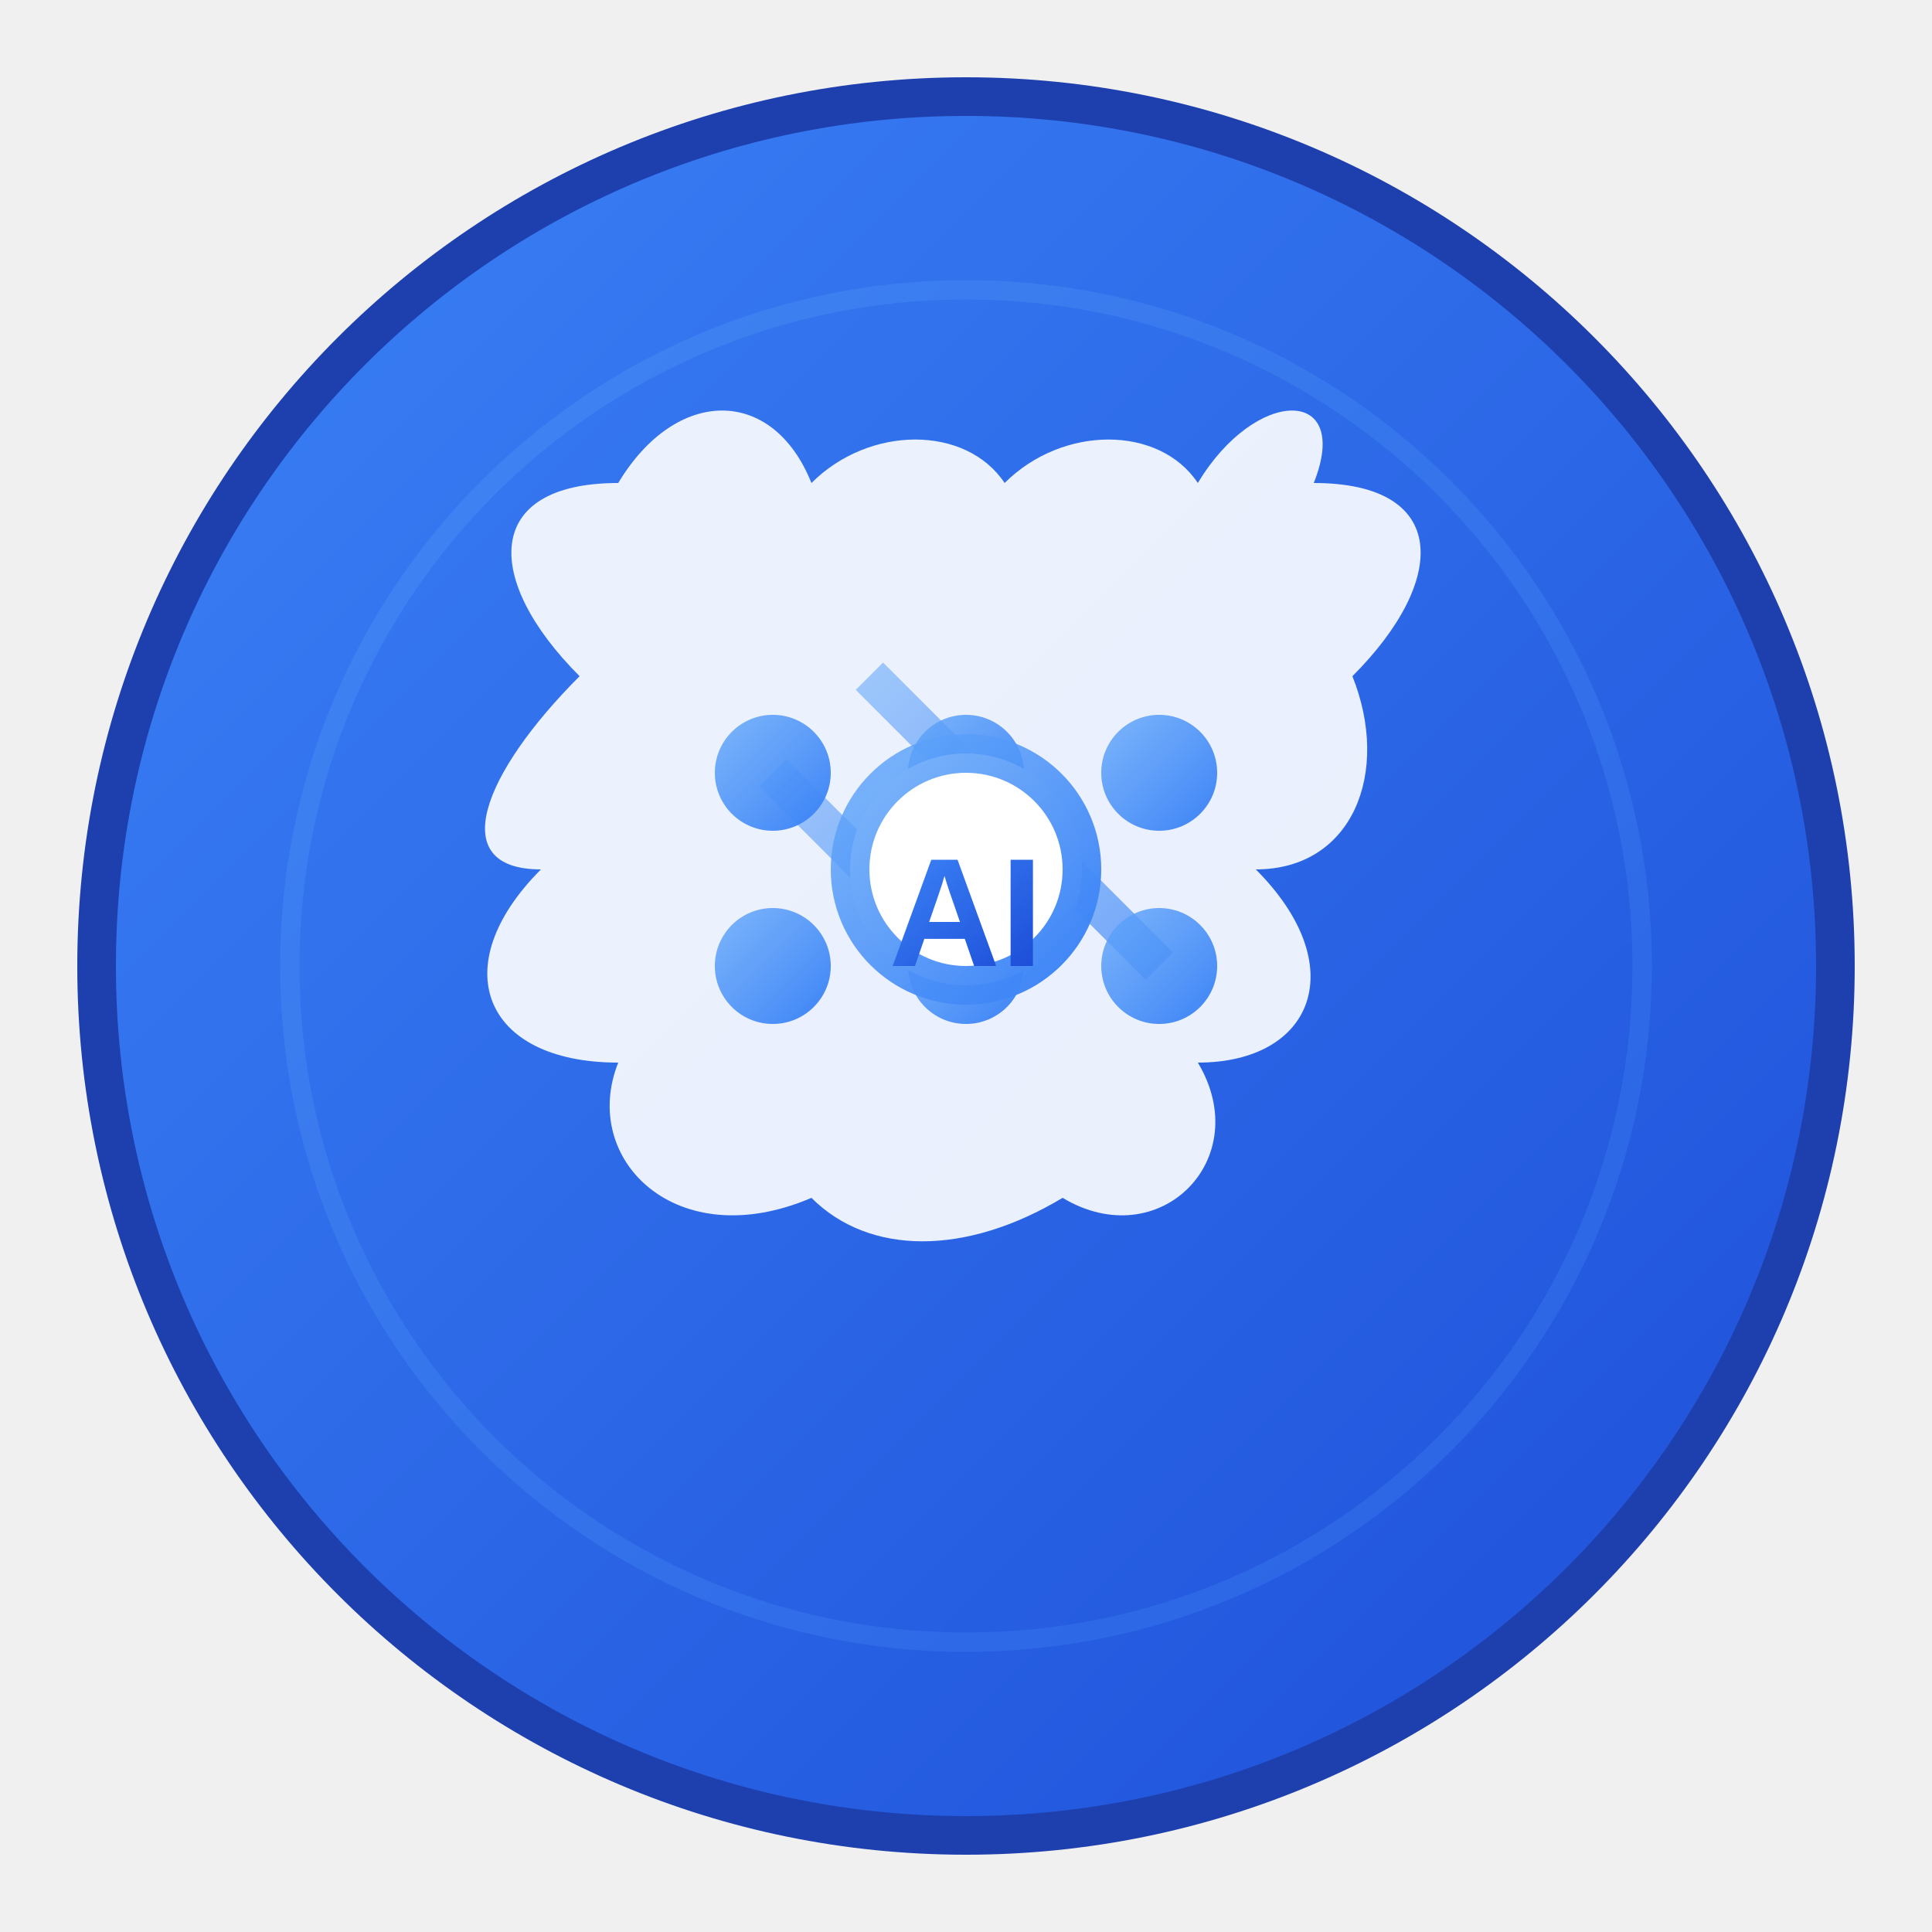
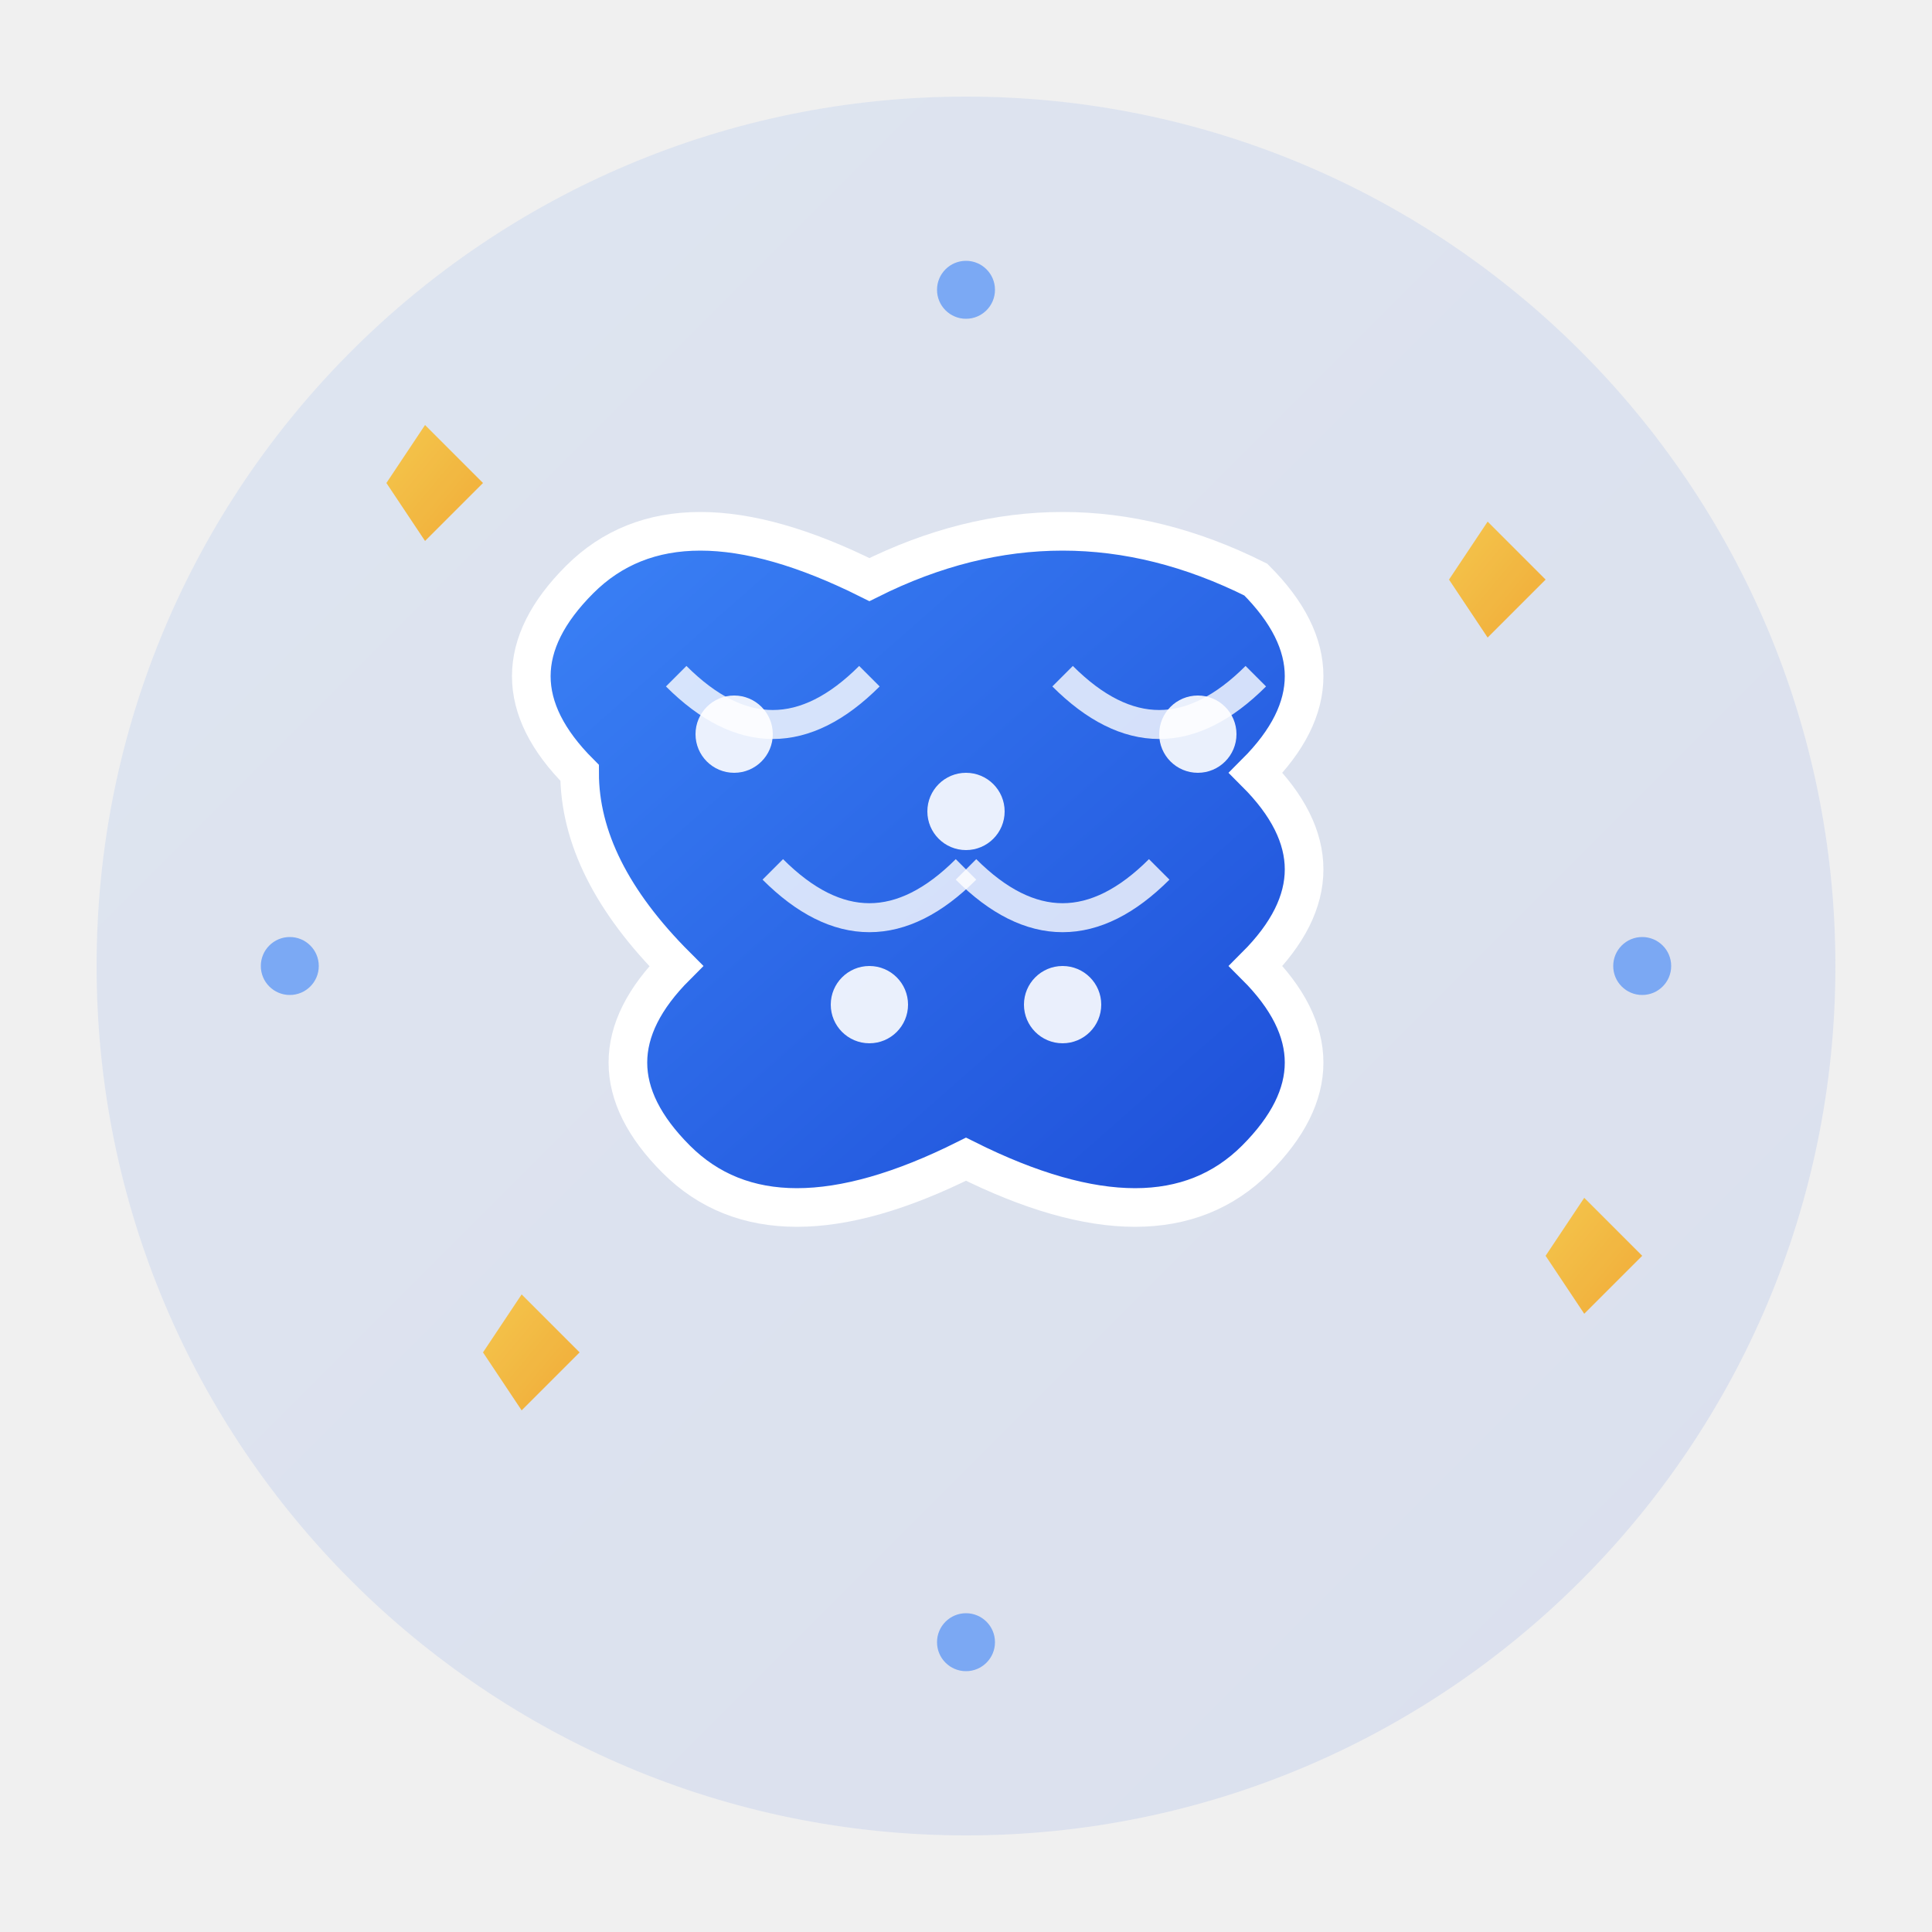
- <svg xmlns="http://www.w3.org/2000/svg" viewBox="0 0 100 100" width="100" height="100">
+ <svg xmlns="http://www.w3.org/2000/svg" viewBox="0 0 100 100">
  <defs>
    <linearGradient id="brainGradient" x1="0%" y1="0%" x2="100%" y2="100%">
      <stop offset="0%" style="stop-color:#3b82f6;stop-opacity:1" />
      <stop offset="100%" style="stop-color:#1d4ed8;stop-opacity:1" />
    </linearGradient>
-     <linearGradient id="circuitGradient" x1="0%" y1="0%" x2="100%" y2="100%">
-       <stop offset="0%" style="stop-color:#60a5fa;stop-opacity:0.8" />
-       <stop offset="100%" style="stop-color:#3b82f6;stop-opacity:1" />
+     <linearGradient id="sparkleGradient" x1="0%" y1="0%" x2="100%" y2="100%">
+       <stop offset="0%" style="stop-color:#fbbf24;stop-opacity:1" />
+       <stop offset="100%" style="stop-color:#f59e0b;stop-opacity:1" />
    </linearGradient>
  </defs>
-   <circle cx="50" cy="50" r="45" fill="url(#brainGradient)" stroke="#1e40af" stroke-width="2" />
-   <path d="M30 35 C25 30, 25 25, 32 25 C35 20, 40 20, 42 25 C45 22, 50 22, 52 25 C55 22, 60 22, 62 25 C65 20, 70 20, 68 25 C75 25, 75 30, 70 35 C72 40, 70 45, 65 45 C70 50, 68 55, 62 55 C65 60, 60 65, 55 62 C50 65, 45 65, 42 62 C35 65, 30 60, 32 55 C25 55, 23 50, 28 45 C23 45, 25 40, 30 35 Z" fill="white" opacity="0.9" />
-   <g stroke="url(#circuitGradient)" stroke-width="2" fill="none" opacity="0.7">
-     <line x1="35" y1="40" x2="45" y2="40" />
-     <line x1="55" y1="40" x2="65" y2="40" />
-     <line x1="35" y1="50" x2="45" y2="50" />
-     <line x1="55" y1="50" x2="65" y2="50" />
-     <line x1="40" y1="35" x2="40" y2="45" />
-     <line x1="50" y1="35" x2="50" y2="45" />
-     <line x1="60" y1="35" x2="60" y2="45" />
-     <line x1="40" y1="50" x2="40" y2="60" />
-     <line x1="50" y1="50" x2="50" y2="60" />
-     <line x1="60" y1="50" x2="60" y2="60" />
-     <line x1="40" y1="40" x2="50" y2="50" />
-     <line x1="50" y1="40" x2="60" y2="50" />
-     <line x1="45" y1="35" x2="55" y2="45" />
+   <circle cx="50" cy="50" r="45" fill="url(#brainGradient)" opacity="0.1" />
+   <path d="M30 40 Q25 35 30 30 Q35 25 45 30 Q55 25 65 30 Q70 35 65 40 Q70 45 65 50 Q70 55 65 60 Q60 65 50 60 Q40 65 35 60 Q30 55 35 50 Q30 45 30 40 Z" fill="url(#brainGradient)" stroke="white" stroke-width="2" />
+   <path d="M35 35 Q40 40 45 35" fill="none" stroke="white" stroke-width="1.5" opacity="0.8" />
+   <path d="M55 35 Q60 40 65 35" fill="none" stroke="white" stroke-width="1.5" opacity="0.8" />
+   <path d="M40 45 Q45 50 50 45" fill="none" stroke="white" stroke-width="1.5" opacity="0.8" />
+   <path d="M50 45 Q55 50 60 45" fill="none" stroke="white" stroke-width="1.5" opacity="0.8" />
+   <circle cx="38" cy="38" r="2" fill="white" opacity="0.9" />
+   <circle cx="50" cy="42" r="2" fill="white" opacity="0.9" />
+   <circle cx="62" cy="38" r="2" fill="white" opacity="0.9" />
+   <circle cx="45" cy="52" r="2" fill="white" opacity="0.9" />
+   <circle cx="55" cy="52" r="2" fill="white" opacity="0.9" />
+   <g fill="url(#sparkleGradient)">
+     <path d="M20 25 L22 28 L25 25 L22 22 Z" opacity="0.8" />
+     <path d="M75 30 L77 33 L80 30 L77 27 Z" opacity="0.8" />
+     <path d="M25 70 L27 73 L30 70 L27 67 Z" opacity="0.8" />
+     <path d="M80 65 L82 68 L85 65 L82 62 Z" opacity="0.8" />
  </g>
-   <g fill="url(#circuitGradient)">
-     <circle cx="40" cy="40" r="3" />
-     <circle cx="50" cy="40" r="3" />
-     <circle cx="60" cy="40" r="3" />
-     <circle cx="40" cy="50" r="3" />
-     <circle cx="50" cy="50" r="3" />
-     <circle cx="60" cy="50" r="3" />
+   <g>
+     <circle cx="50" cy="15" r="1.5" fill="#3b82f6" opacity="0.6">
+       <animateTransform attributeName="transform" type="rotate" values="0 50 50;360 50 50" dur="8s" repeatCount="indefinite" />
+     </circle>
+     <circle cx="85" cy="50" r="1.5" fill="#3b82f6" opacity="0.6">
+       <animateTransform attributeName="transform" type="rotate" values="90 50 50;450 50 50" dur="8s" repeatCount="indefinite" />
+     </circle>
+     <circle cx="50" cy="85" r="1.5" fill="#3b82f6" opacity="0.6">
+       <animateTransform attributeName="transform" type="rotate" values="180 50 50;540 50 50" dur="8s" repeatCount="indefinite" />
+     </circle>
+     <circle cx="15" cy="50" r="1.5" fill="#3b82f6" opacity="0.6">
+       <animateTransform attributeName="transform" type="rotate" values="270 50 50;630 50 50" dur="8s" repeatCount="indefinite" />
+     </circle>
  </g>
-   <circle cx="50" cy="45" r="6" fill="white" stroke="url(#circuitGradient)" stroke-width="2" />
-   <text x="50" y="50" text-anchor="middle" font-family="Arial, sans-serif" font-size="8" font-weight="bold" fill="url(#brainGradient)">AI</text>
-   <circle cx="50" cy="50" r="35" fill="none" stroke="url(#circuitGradient)" stroke-width="1" opacity="0.3">
-     <animate attributeName="r" values="35;40;35" dur="2s" repeatCount="indefinite" />
-     <animate attributeName="opacity" values="0.3;0.1;0.3" dur="2s" repeatCount="indefinite" />
-   </circle>
</svg>
